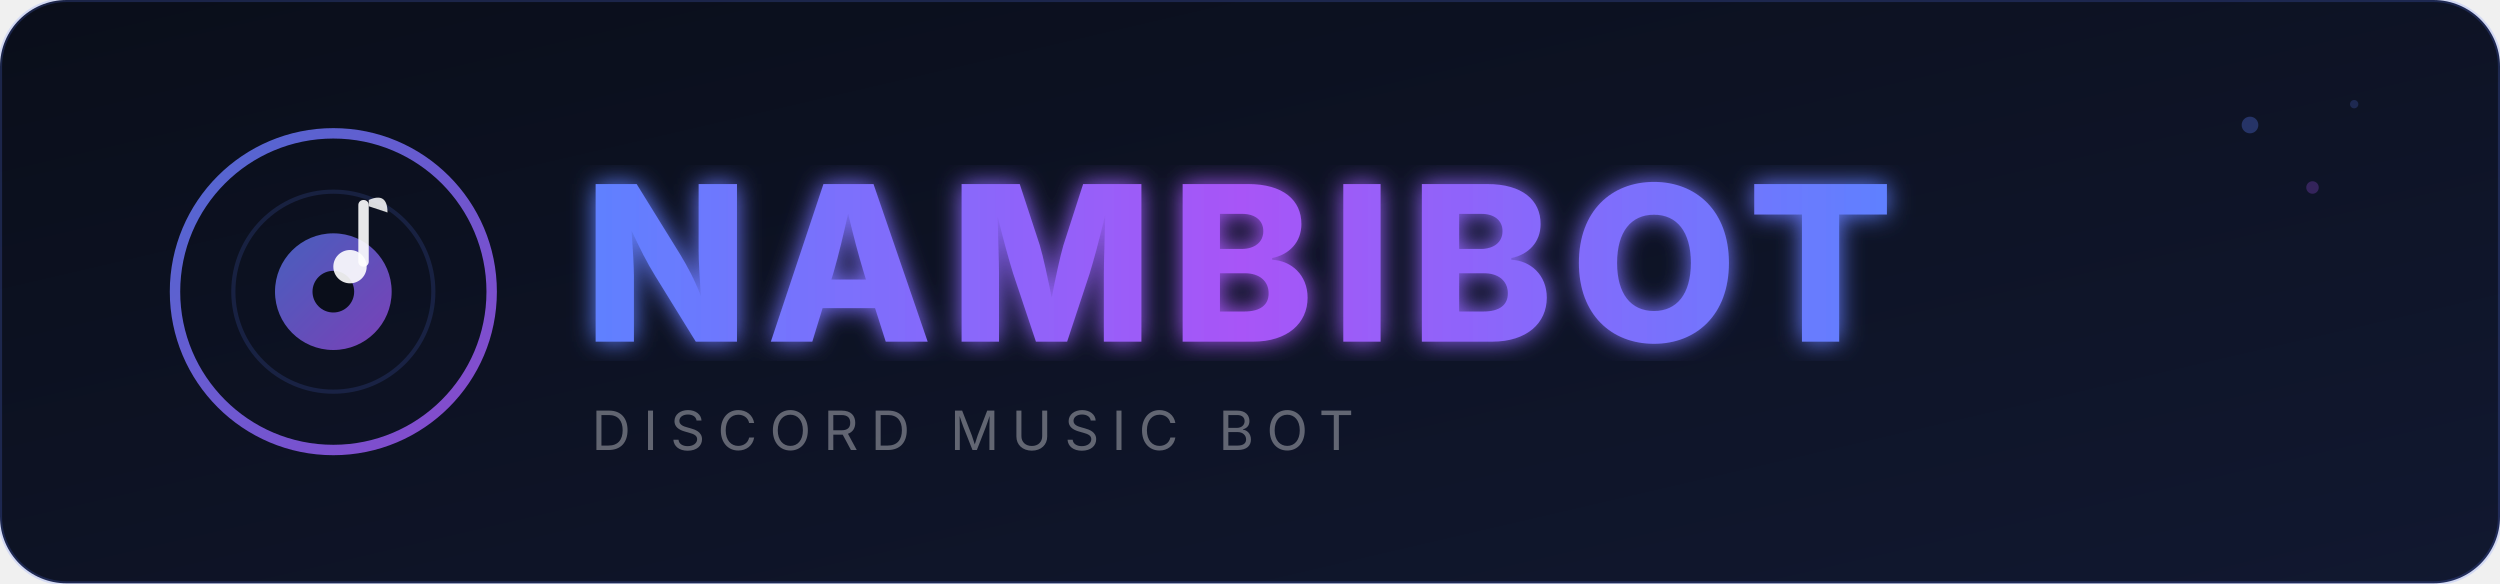
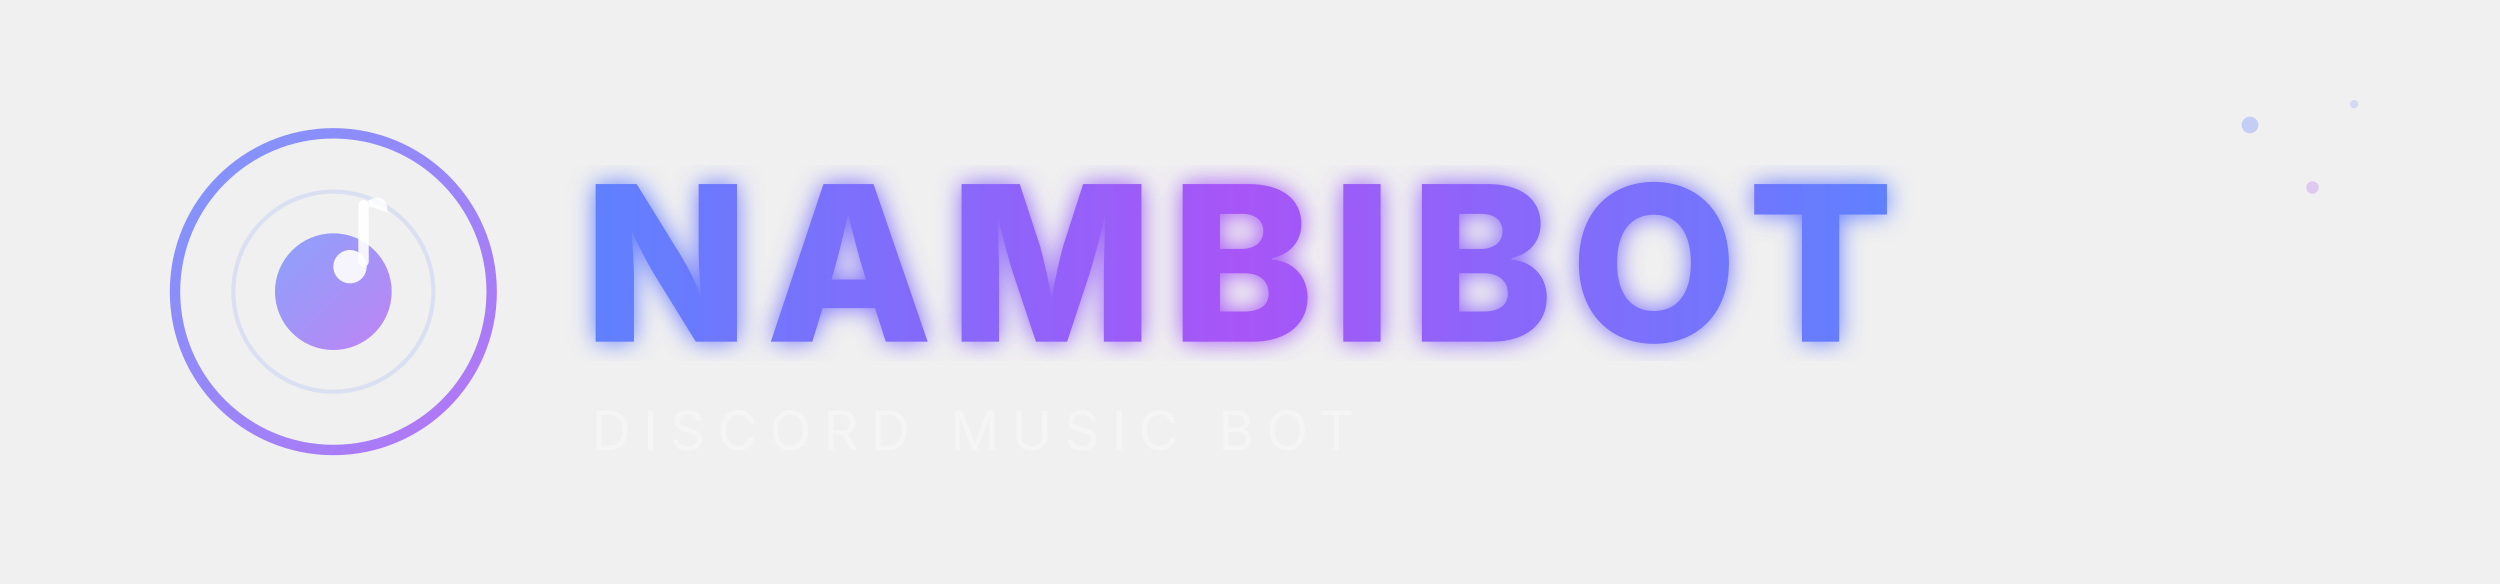
<svg xmlns="http://www.w3.org/2000/svg" viewBox="0 0 600 140">
  <defs>
    <linearGradient id="bg" x1="0%" y1="0%" x2="100%" y2="100%">
      <stop offset="0%" stop-color="#0a0e1a" />
      <stop offset="100%" stop-color="#111830" />
    </linearGradient>
    <linearGradient id="text-grad" x1="0%" y1="0%" x2="100%" y2="0%">
      <stop offset="0%" stop-color="#6080ff" />
      <stop offset="50%" stop-color="#a855f7" />
      <stop offset="100%" stop-color="#6080ff" />
    </linearGradient>
    <linearGradient id="disc-grad" x1="0%" y1="0%" x2="100%" y2="100%">
      <stop offset="0%" stop-color="#6080ff" />
      <stop offset="100%" stop-color="#a855f7" />
    </linearGradient>
    <filter id="glow">
      <feGaussianBlur stdDeviation="3" result="blur" />
      <feComposite in="SourceGraphic" in2="blur" operator="over" />
    </filter>
  </defs>
-   <rect width="600" height="140" rx="16" fill="url(#bg)" />
-   <rect width="600" height="140" rx="16" fill="none" stroke="rgba(96,128,255,0.2)" stroke-width="1" />
  <circle cx="80" cy="70" r="38" fill="none" stroke="url(#disc-grad)" stroke-width="2.5" opacity="0.8" />
  <circle cx="80" cy="70" r="24" fill="none" stroke="rgba(96,128,255,0.15)" stroke-width="1" />
  <circle cx="80" cy="70" r="14" fill="url(#disc-grad)" opacity="0.7" />
-   <circle cx="80" cy="70" r="5" fill="#0a0e1a" />
+   <circle cx="80" cy="70" r="5" fill="transparent" />
  <rect x="86" y="48" width="2.5" height="16" rx="1.2" fill="white" opacity="0.9" />
  <circle cx="84" cy="64" r="4" fill="white" opacity="0.9" />
  <path d="M88.5 48 Q93 46 93 51 L88.5 49.5Z" fill="white" opacity="0.85" />
  <text x="140" y="82" font-family="'SF Pro Display', 'Segoe UI', system-ui, -apple-system, sans-serif" font-size="52" font-weight="800" letter-spacing="4" fill="url(#text-grad)" filter="url(#glow)">NAMBIBOT</text>
  <text x="142" y="108" font-family="'SF Pro Display', 'Segoe UI', system-ui, sans-serif" font-size="13" font-weight="400" letter-spacing="3" fill="rgba(255,255,255,0.35)">DISCORD MUSIC BOT</text>
  <circle cx="540" cy="30" r="2" fill="rgba(96,128,255,0.3)" />
  <circle cx="555" cy="45" r="1.5" fill="rgba(168,85,247,0.25)" />
  <circle cx="565" cy="25" r="1" fill="rgba(96,128,255,0.2)" />
</svg>
